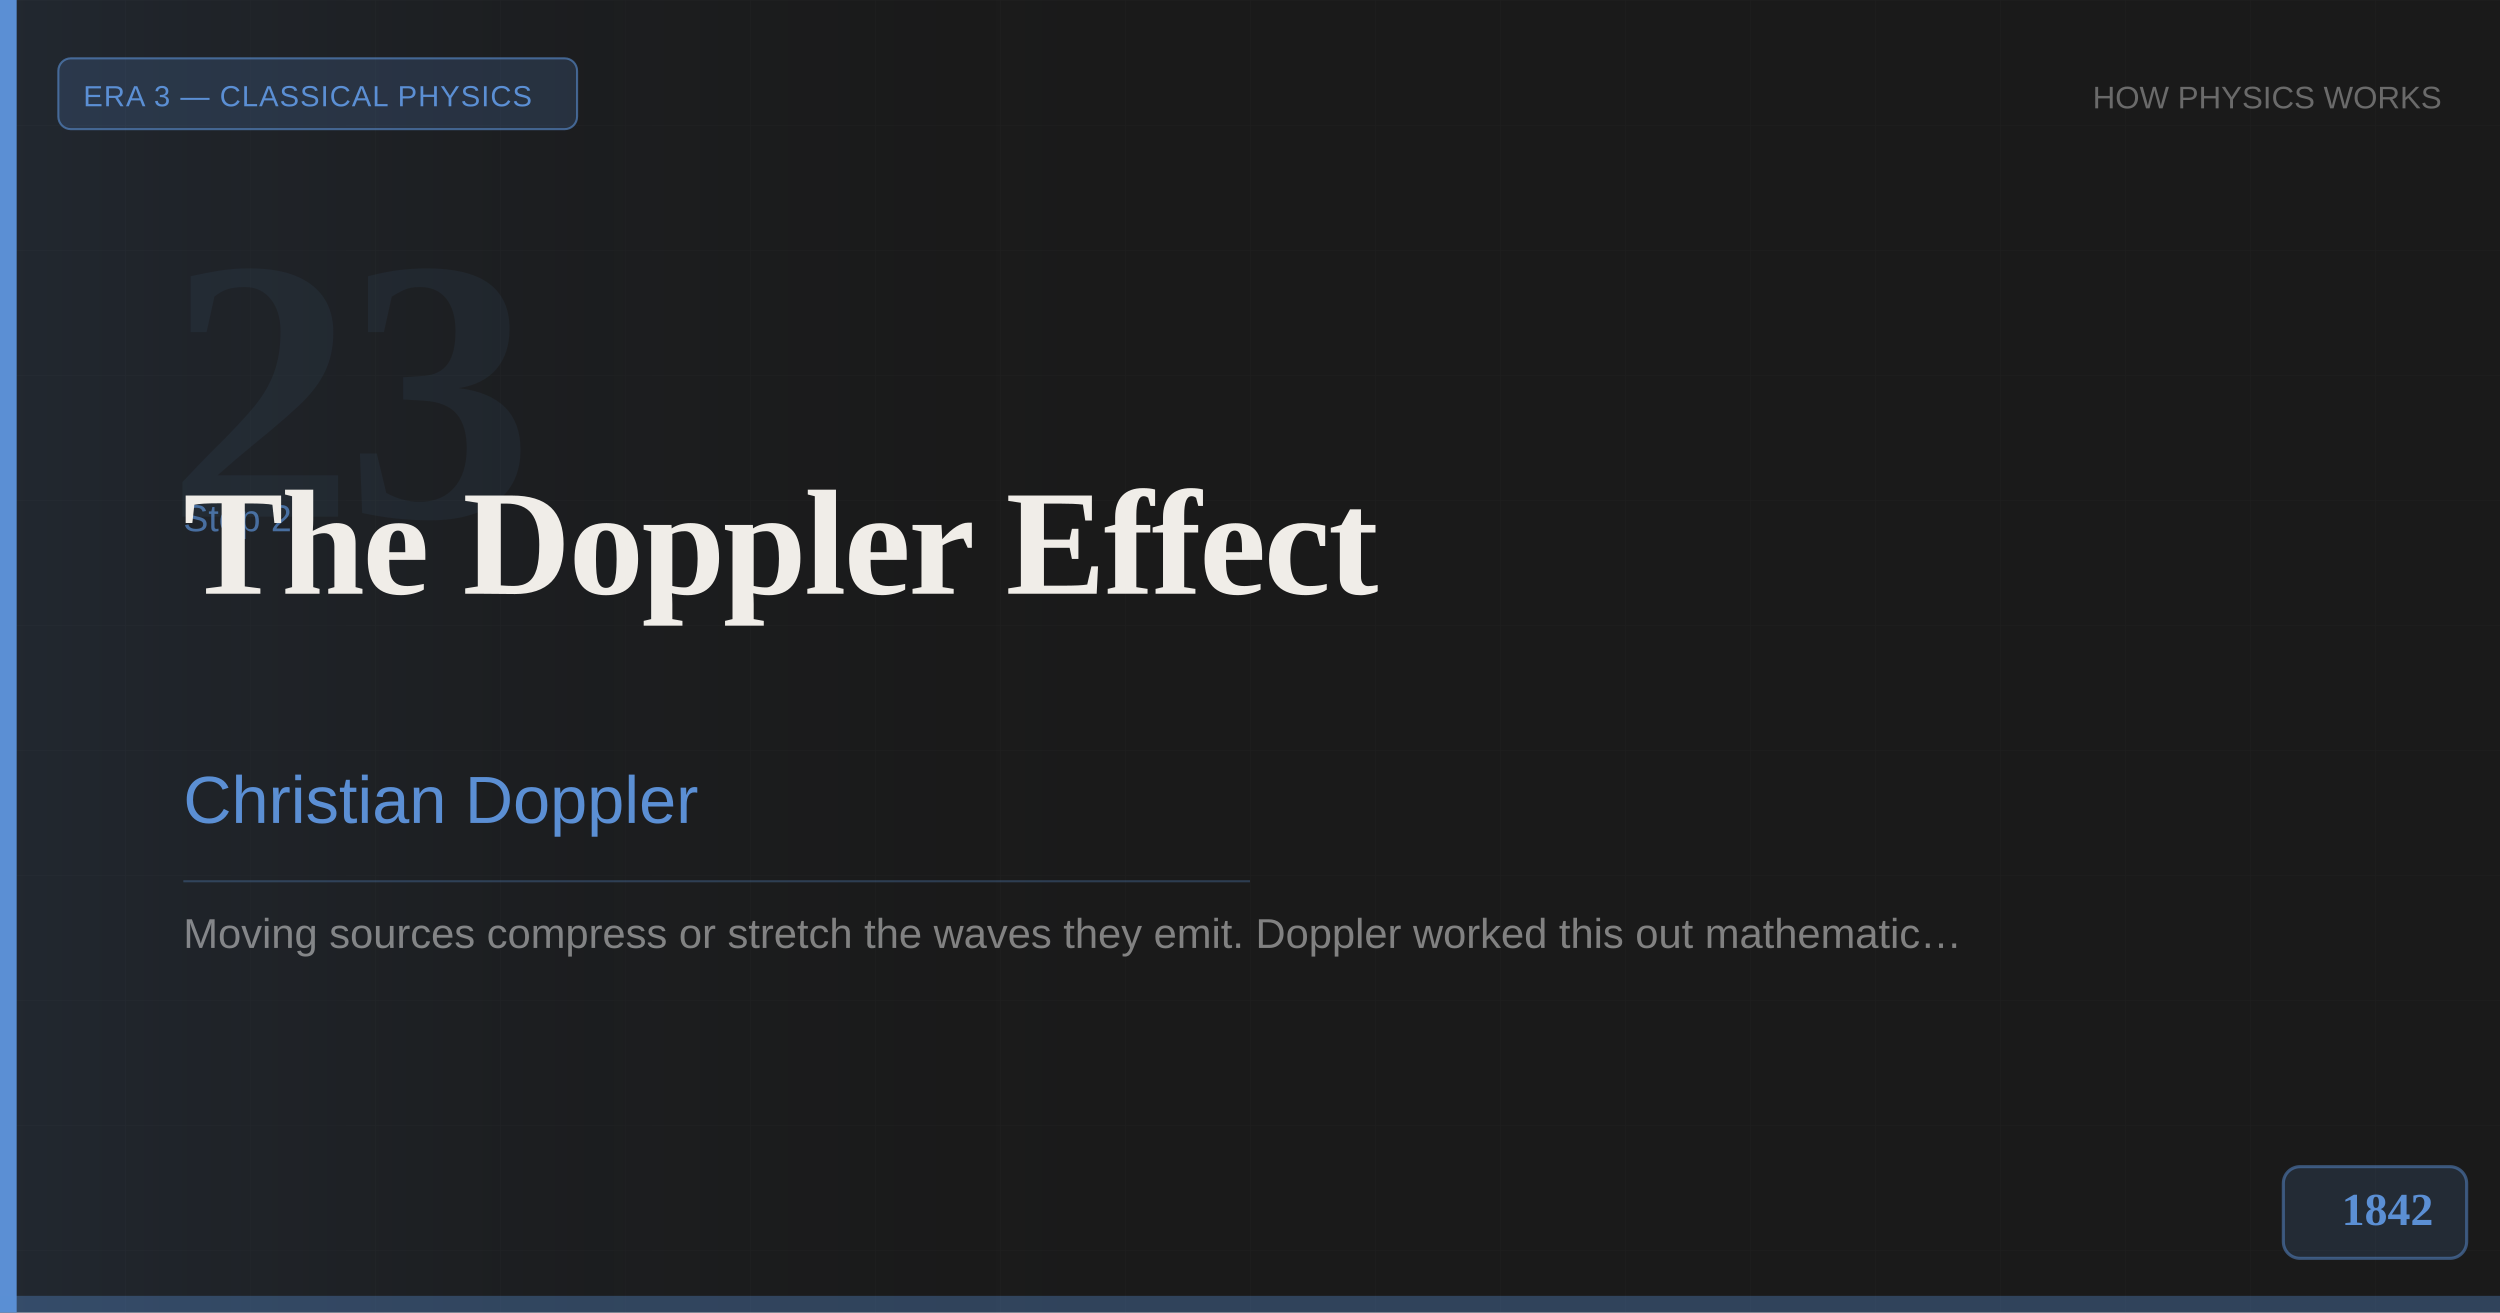
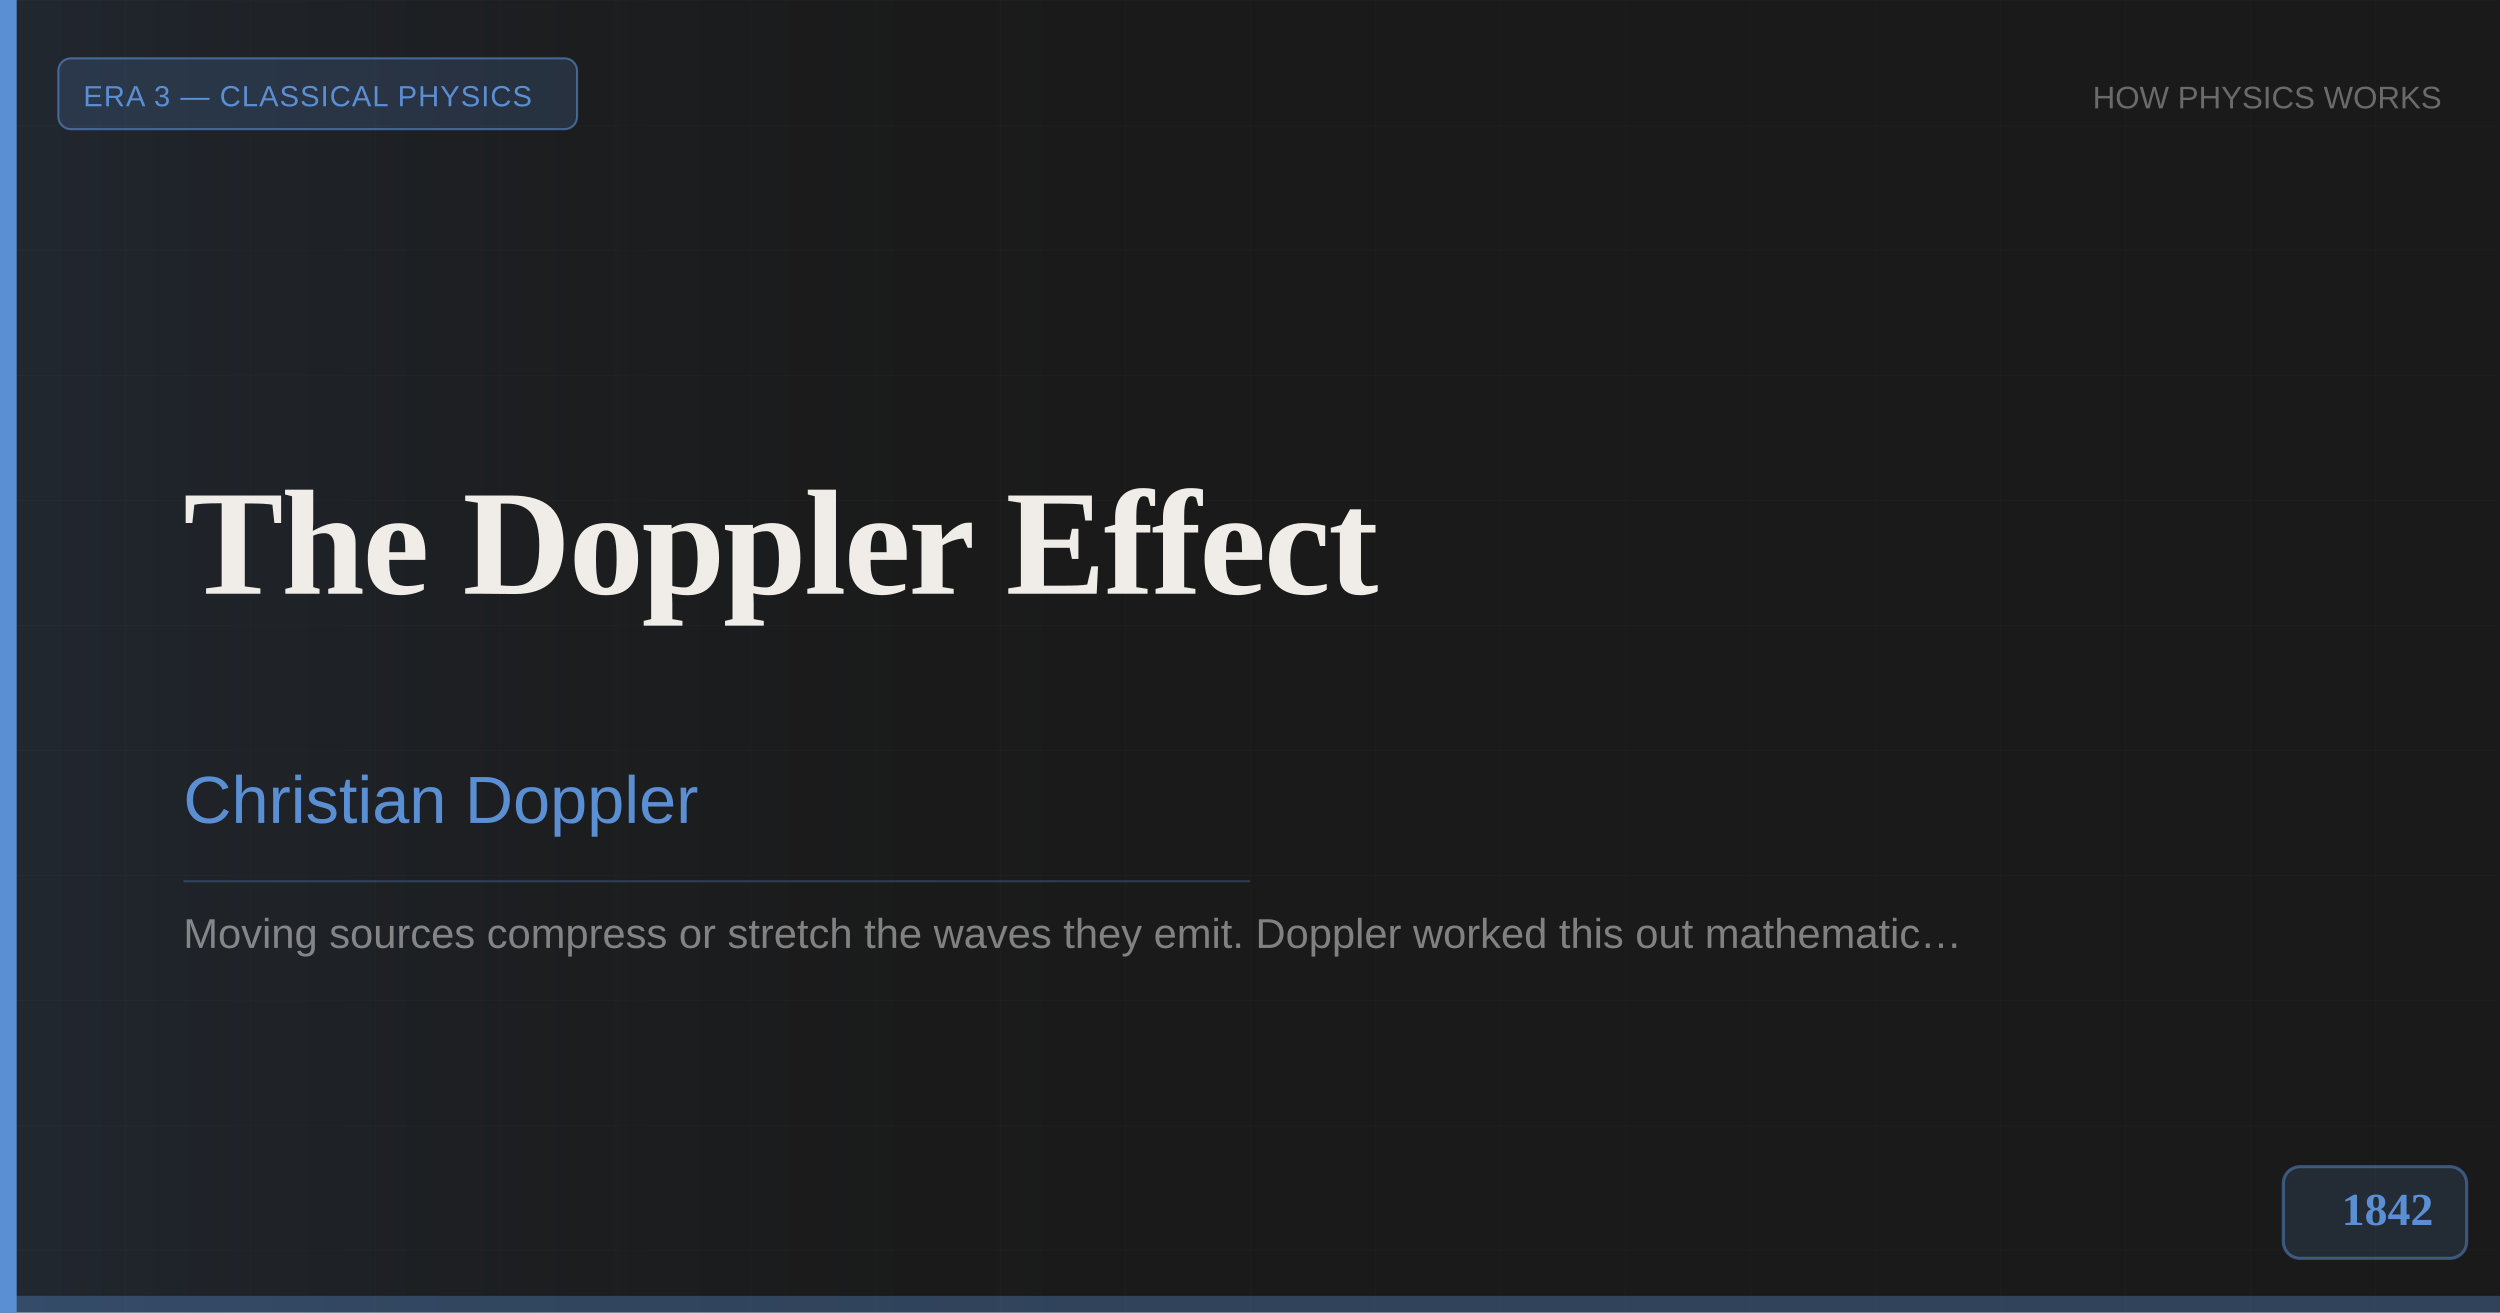
<svg xmlns="http://www.w3.org/2000/svg" width="1200" height="630" viewBox="0 0 1200 630">
  <rect width="1200" height="630" fill="#1a1a1a" />
  <defs>
    <pattern id="grid" width="60" height="60" patternUnits="userSpaceOnUse">
      <path d="M 60 0 L 0 0 0 60" fill="none" stroke="#ffffff" stroke-width="0.3" opacity="0.04" />
    </pattern>
    <linearGradient id="bgGrad" x1="0" y1="0" x2="1" y2="0">
      <stop offset="0%" stop-color="#5b8fd4" stop-opacity="0.12" />
      <stop offset="100%" stop-color="#1a1a1a" stop-opacity="0" />
    </linearGradient>
  </defs>
  <rect width="1200" height="630" fill="url(#grid)" />
  <rect width="560" height="630" fill="url(#bgGrad)" />
  <rect x="0" y="0" width="8" height="630" fill="#5b8fd4" />
  <rect x="28" y="28" width="249" height="34" rx="6" fill="#5b8fd4" fill-opacity="0.18" />
  <rect x="28" y="28" width="249" height="34" rx="6" fill="none" stroke="#5b8fd4" stroke-width="1" stroke-opacity="0.6" />
  <text x="40" y="51" font-family="'DM Sans', Arial, sans-serif" font-size="14" font-weight="500" fill="#5b8fd4" letter-spacing="0.5">ERA 3 — CLASSICAL PHYSICS</text>
  <text x="1172" y="52" text-anchor="end" font-family="'DM Sans', Arial, sans-serif" font-size="15" font-weight="400" fill="#ffffff" fill-opacity="0.35">HOW PHYSICS WORKS</text>
-   <text x="80" y="248" font-family="Georgia, 'Times New Roman', serif" font-size="180" font-weight="700" fill="#5b8fd4" fill-opacity="0.07" letter-spacing="-4">23</text>
-   <text x="88" y="255" font-family="'DM Sans', Arial, sans-serif" font-size="18" font-weight="400" fill="#5b8fd4" fill-opacity="0.7">Stop 23</text>
  <text x="88" y="285" font-family="Georgia, 'Times New Roman', serif" font-size="72" font-weight="600" fill="#f0ede8" letter-spacing="-1">The Doppler Effect</text>
  <text x="88" y="395" font-family="'DM Sans', Arial, sans-serif" font-size="32" font-weight="400" fill="#5b8fd4">Christian Doppler</text>
  <line x1="88" y1="423" x2="600" y2="423" stroke="#5b8fd4" stroke-width="1" stroke-opacity="0.3" />
  <text x="88" y="455" font-family="'DM Sans', Arial, sans-serif" font-size="20" font-weight="300" fill="#ffffff" fill-opacity="0.45">Moving sources compress or stretch the waves they emit. Doppler worked this out mathematic…</text>
  <rect x="1096" y="560" width="88" height="44" rx="8" fill="#5b8fd4" fill-opacity="0.15" />
  <rect x="1096" y="560" width="88" height="44" rx="8" fill="none" stroke="#5b8fd4" stroke-width="1.5" stroke-opacity="0.5" />
  <text x="1168" y="588" text-anchor="end" font-family="Georgia, 'Times New Roman', serif" font-size="22" font-weight="600" fill="#5b8fd4">1842</text>
  <rect x="0" y="622" width="1200" height="8" fill="#5b8fd4" fill-opacity="0.35" />
</svg>
